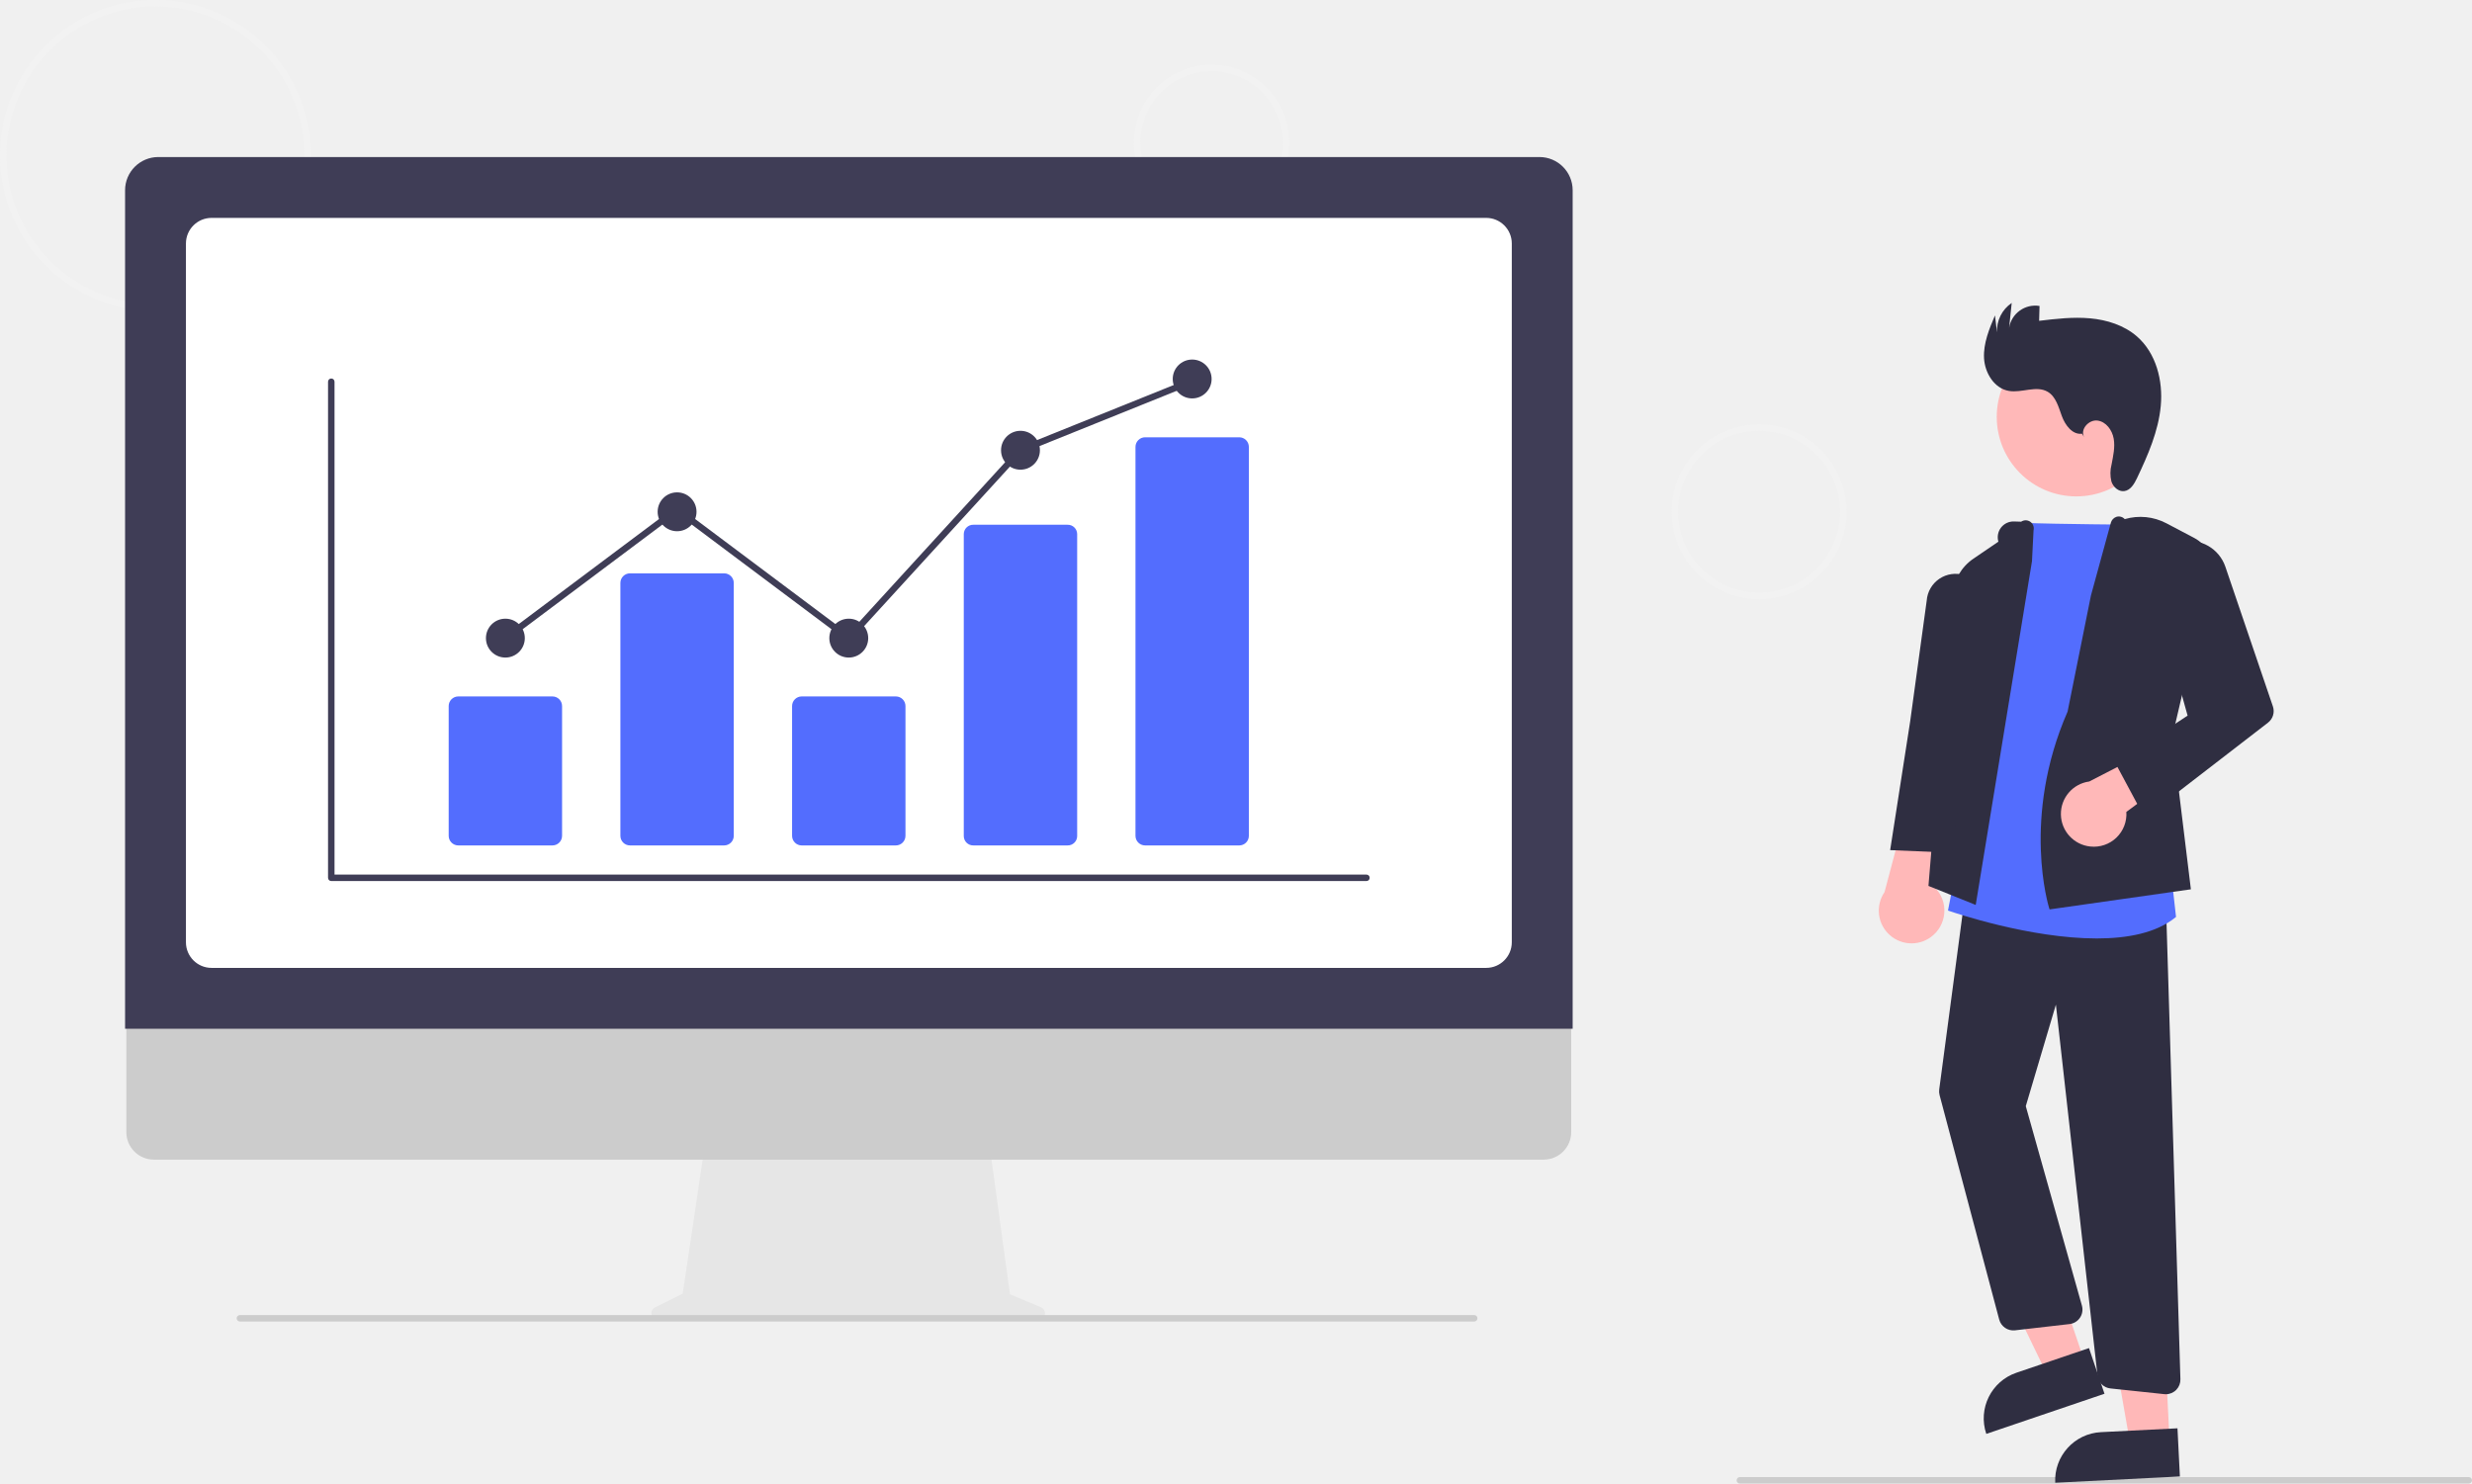
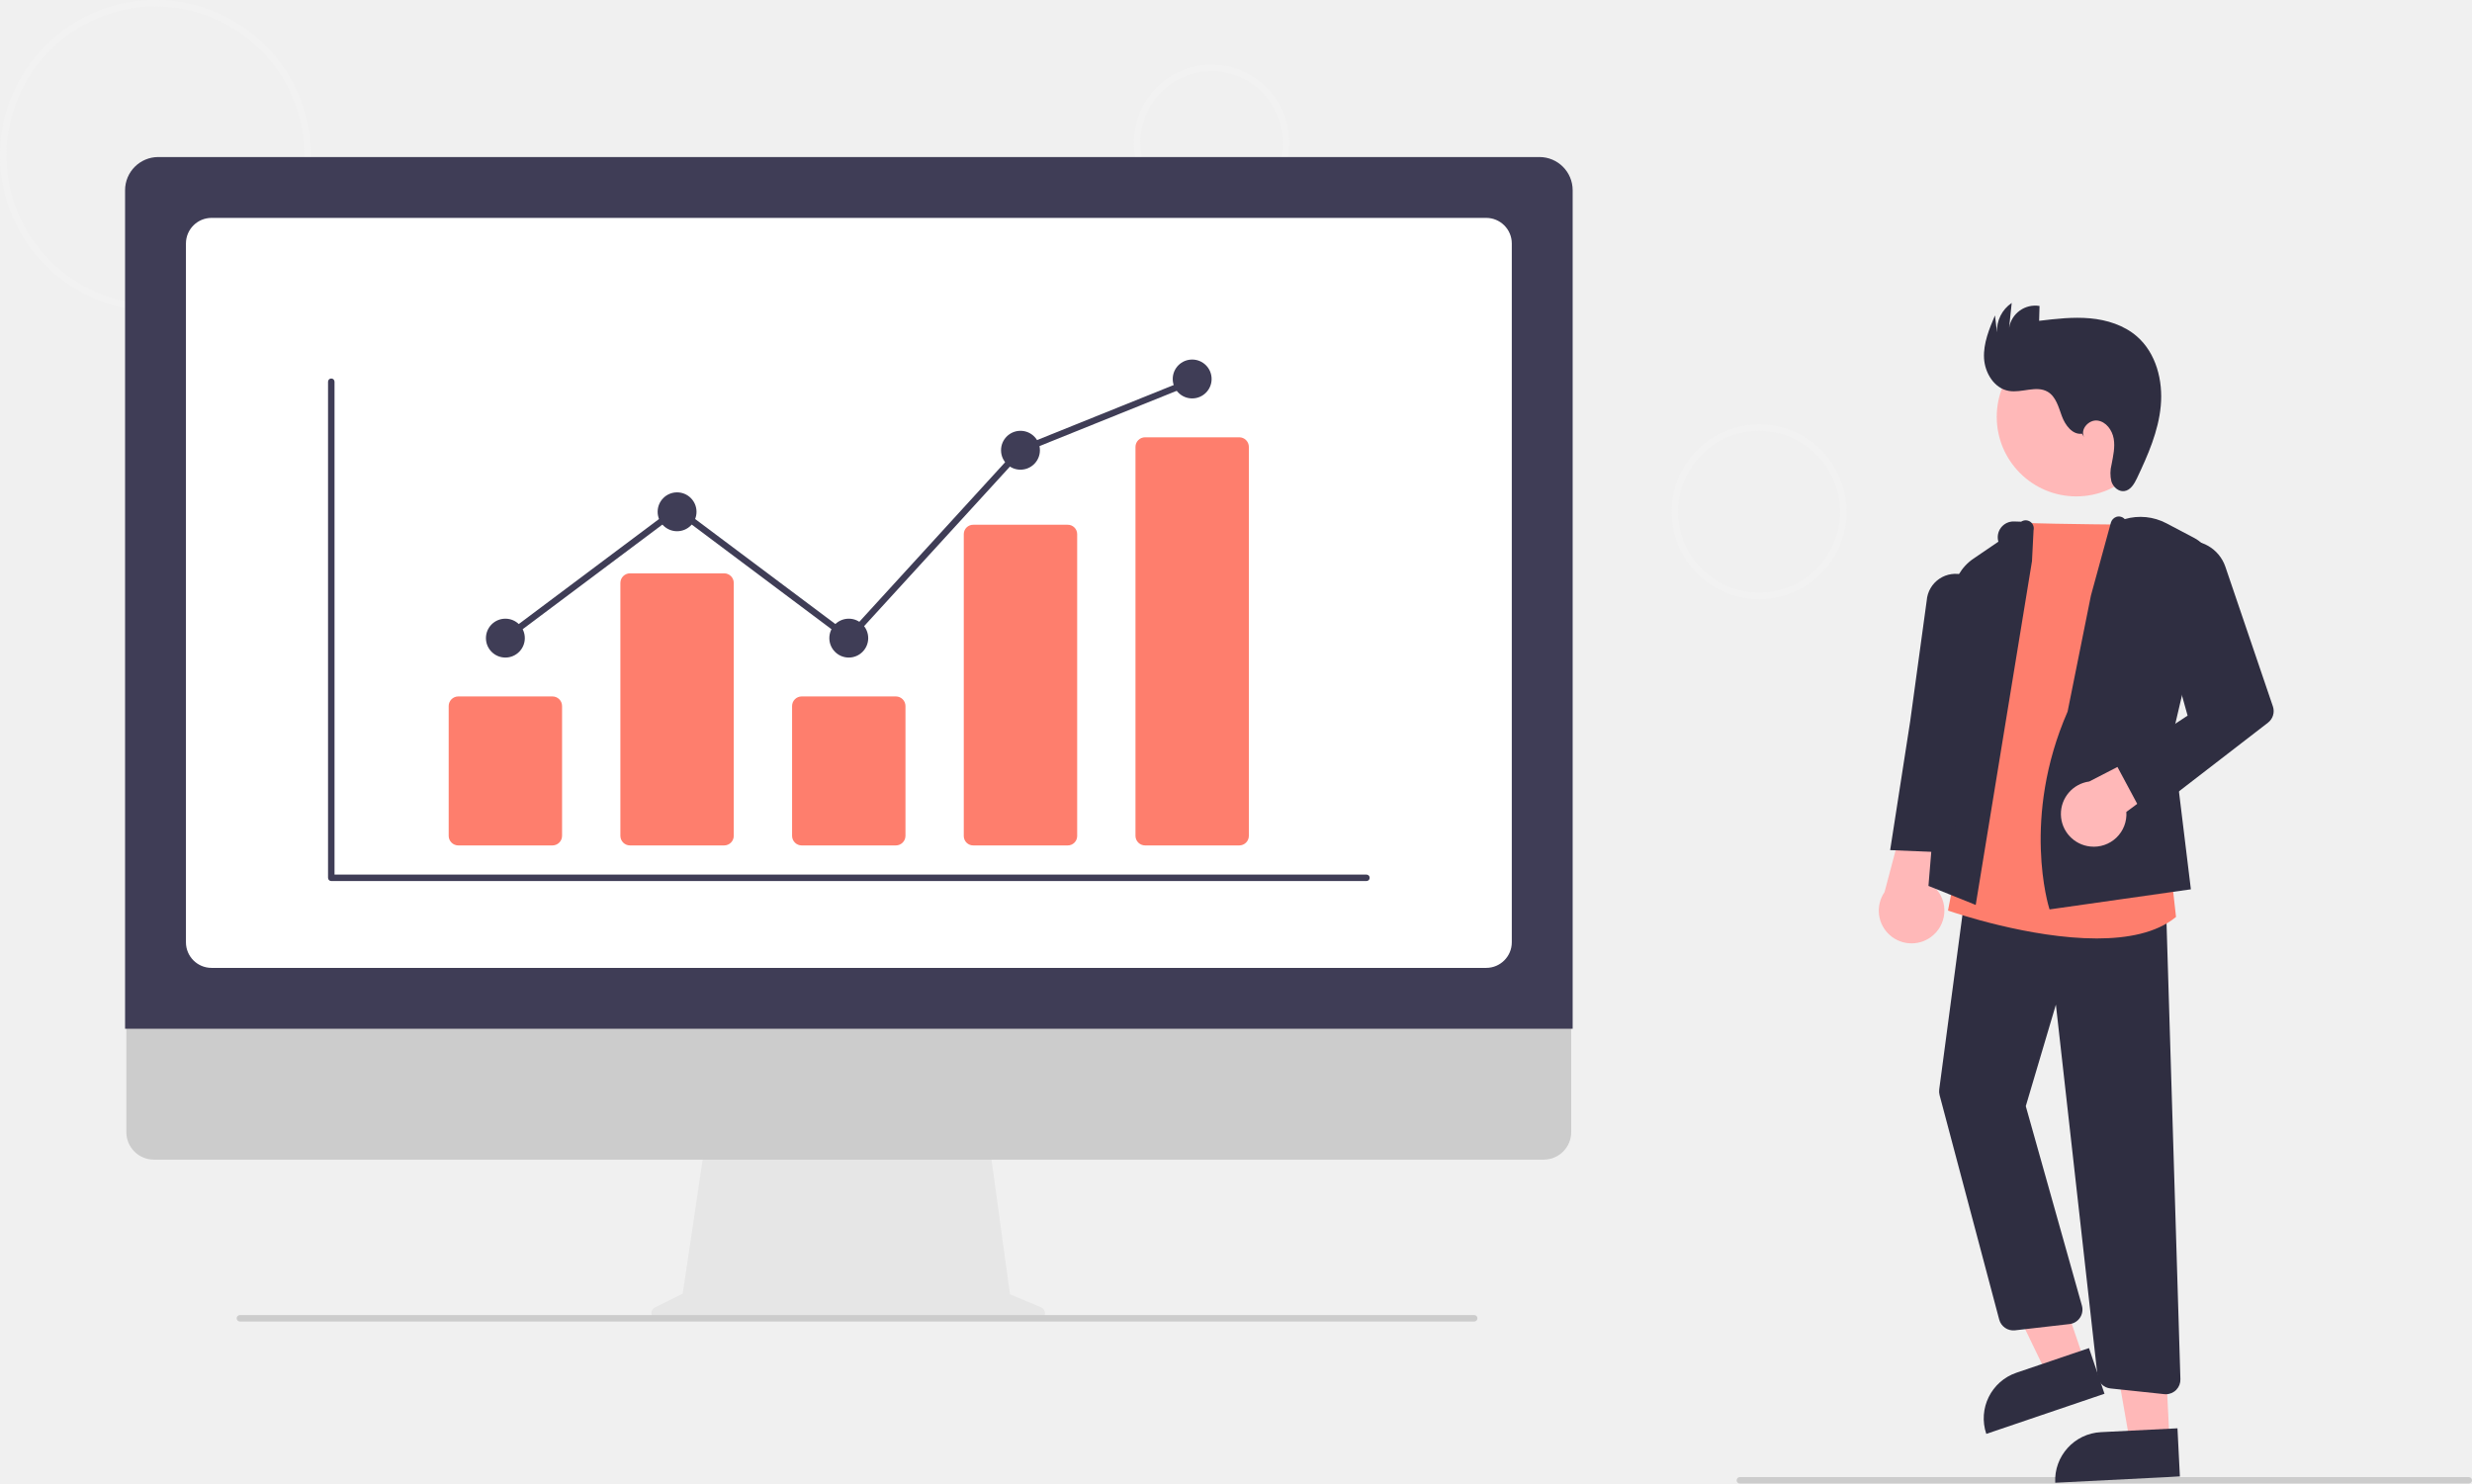
<svg xmlns="http://www.w3.org/2000/svg" data-name="Layer 1" width="763.057" height="458" viewBox="0 0 763.057 458">
  <path d="M266.472,317a48,48,0,1,1,48-48A48.054,48.054,0,0,1,266.472,317Zm0-94a46,46,0,1,0,46,46A46.052,46.052,0,0,0,266.472,223Z" transform="translate(-218.4715 -221)" fill="#f2f2f2" />
  <path d="M592.472,289a24,24,0,1,1,24-24A24.027,24.027,0,0,1,592.472,289Zm0-46a22,22,0,1,0,22,22A22.025,22.025,0,0,0,592.472,243Z" transform="translate(-218.4715 -221)" fill="#f2f2f2" />
  <path d="M761.472,406a27,27,0,1,1,27-27A27.031,27.031,0,0,1,761.472,406Zm0-52a25,25,0,1,0,25,25A25.028,25.028,0,0,0,761.472,354Z" transform="translate(-218.4715 -221)" fill="#f2f2f2" />
  <path d="M980.528,679h-225a1,1,0,0,1,0-2h225a1,1,0,0,1,0,2Z" transform="translate(-218.4715 -221)" fill="#ccc" />
  <circle cx="640.917" cy="128.686" r="24.561" fill="#ffb8b8" />
  <polygon points="643.465 420.343 631.857 424.285 611.124 381.386 628.257 375.567 643.465 420.343" fill="#ffb8b8" />
  <path d="M843.072,642.981h23.644a0,0,0,0,1,0,0v14.887a0,0,0,0,1,0,0H828.185a0,0,0,0,1,0,0v0A14.887,14.887,0,0,1,843.072,642.981Z" transform="translate(-382.6317 86.1046) rotate(-18.76035)" fill="#2f2e41" />
  <polygon points="669.694 444.575 657.45 445.19 649.249 398.255 667.321 397.346 669.694 444.575" fill="#ffb8b8" />
  <path d="M867.368,662.902h23.644a0,0,0,0,1,0,0v14.887a0,0,0,0,1,0,0H852.481a0,0,0,0,1,0,0v0A14.887,14.887,0,0,1,867.368,662.902Z" transform="translate(-251.0201 -176.3984) rotate(-2.87712)" fill="#2f2e41" />
  <path d="M815.3,509.63a10.056,10.056,0,0,0-.468-15.412l11.674-33.774-17.992,4.598L800.188,496.409a10.11,10.11,0,0,0,15.113,13.221Z" transform="translate(-218.4715 -221)" fill="#ffb8b8" />
  <path d="M887.021,651.424a4.544,4.544,0,0,1-.474-.025l-16.621-1.76a4.472,4.472,0,0,1-3.998-3.974L853.084,531.155l-9.294,31.335,17.329,61.583a4.5,4.5,0,0,1-3.818,5.689l-16.848,1.937a4.523,4.523,0,0,1-4.863-3.315l-18.409-69.303a4.482,4.482,0,0,1-.111-1.748l8.274-62.199,61.714,4.949,4.462,146.703a4.5,4.5,0,0,1-4.498,4.638Z" transform="translate(-218.4715 -221)" fill="#2f2e41" />
-   <path d="M865.688,510.719c-20.676,0-44.084-7.989-45.502-8.479l-.41-.142L843.101,382.413l.429.018c9.244.375,34.469.567,34.723.569l.453.003,9.723,105.619,1.738,15.449-.213.172C884.006,509.052,875.132,510.719,865.688,510.719Z" transform="translate(-218.4715 -221)" fill="#536dfe" />
+   <path d="M865.688,510.719c-20.676,0-44.084-7.989-45.502-8.479l-.41-.142L843.101,382.413l.429.018c9.244.375,34.469.567,34.723.569l.453.003,9.723,105.619,1.738,15.449-.213.172C884.006,509.052,875.132,510.719,865.688,510.719Z" transform="translate(-218.4715 -221)" fill="#fe7e6d" />
  <path d="M828.336,500.375,813.747,494.499l7.436-89.944a14.856,14.856,0,0,1,6.474-11.104l7.677-5.225v0a4.868,4.868,0,0,1,4.827-6.24l2.199.071a2.5,2.5,0,0,1,3.827,2.661l-.483,9.529Z" transform="translate(-218.4715 -221)" fill="#2f2e41" />
  <path d="M820.974,484.251l-19.049-.802,6.171-39.692,5.113-37.349a8.924,8.924,0,0,1,11.578-7.846h0a8.917,8.917,0,0,1,6.174,9.647l-5.18,40.467Z" transform="translate(-218.4715 -221)" fill="#2f2e41" />
  <path d="M851.136,501.751l-.129-.401c-.088-.274-8.673-27.812,5.691-60.672l7.203-35.826,6.156-22.495a2.689,2.689,0,0,1,1.631-1.773,2.477,2.477,0,0,1,2.649.68l0,0a17.198,17.198,0,0,1,12.86,1.286l8.645,4.554a9.815,9.815,0,0,1,4.982,10.923l-11.815,50.423,5.744,47.097Z" transform="translate(-218.4715 -221)" fill="#2f2e41" />
  <path d="M863.716,482.338a10.056,10.056,0,0,0,11.118-10.684l26.756-19.821-9.353-4.434-28.851,14.862a10.11,10.11,0,0,0,.33,20.077Z" transform="translate(-218.4715 -221)" fill="#ffb8b8" />
  <path d="M880.491,473.465l-9.037-16.869,22.287-14.668-10.876-39.01A11.795,11.795,0,0,1,891.895,388.187h0a11.827,11.827,0,0,1,13.5,7.764l14.675,43.135a4.499,4.499,0,0,1-1.512,5.013Z" transform="translate(-218.4715 -221)" fill="#2f2e41" />
  <path d="M861.127,354.895c-2.944.383-5.165-2.629-6.195-5.414s-1.815-6.027-4.375-7.531c-3.497-2.055-7.972.417-11.971-.261-4.516-.766-7.453-5.552-7.683-10.127s1.591-8.975,3.377-13.194l.624,5.242a10.396,10.396,0,0,1,4.543-9.087l-.804,7.692a8.164,8.164,0,0,1,9.392-6.756l-.127,4.583c5.216-.62,10.479-1.241,15.711-.769s10.5,2.128,14.466,5.574c5.932,5.154,8.098,13.641,7.371,21.465s-3.957,15.175-7.323,22.275c-.847,1.787-2.018,3.802-3.982,4.03-1.765.204-3.379-1.271-3.928-2.96a10.73,10.73,0,0,1,.048-5.271c.496-2.637,1.122-5.333.655-7.976s-2.368-5.254-5.032-5.578-5.39,2.721-4.109,5.079Z" transform="translate(-218.4715 -221)" fill="#2f2e41" />
  <path d="M539.781,624.577l-9.561-4.026-6.559-47.928H436.322l-7.109,47.732-8.554,4.277a2.031,2.031,0,0,0,.908,3.848H538.994A2.031,2.031,0,0,0,539.781,624.577Z" transform="translate(-218.4715 -221)" fill="#e6e6e6" />
  <path d="M694.991,579h-429.038a8.5,8.5,0,0,1-8.481-8.5V510h446v60.5A8.5,8.5,0,0,1,694.991,579Z" transform="translate(-218.4715 -221)" fill="#ccc" />
  <path d="M703.92,538.594H257.08V279.727a10.258,10.258,0,0,1,10.247-10.247H693.673A10.259,10.259,0,0,1,703.92,279.727Z" transform="translate(-218.4715 -221)" fill="#3f3d56" />
  <path d="M677.232,519.805H283.768a7.908,7.908,0,0,1-7.9-7.899V296.168a7.909,7.909,0,0,1,7.9-7.9H677.232a7.909,7.909,0,0,1,7.9,7.9v215.737A7.908,7.908,0,0,1,677.232,519.805Z" transform="translate(-218.4715 -221)" fill="#fff" />
  <path d="M673.528,628.98h-381a1,1,0,0,1,0-2h381a1,1,0,0,1,0,2Z" transform="translate(-218.4715 -221)" fill="#ccc" />
  <path d="M640.268,493H320.732a1,1,0,0,1-1-1V338.847a1,1,0,0,1,2,0V491h318.535a1,1,0,0,1,0,2Z" transform="translate(-218.4715 -221)" fill="#3f3d56" />
-   <path d="M389.003,482H359.94a2.972,2.972,0,0,1-2.969-2.968V438.968A2.972,2.972,0,0,1,359.94,436h29.063a2.972,2.972,0,0,1,2.969,2.968v40.063A2.972,2.972,0,0,1,389.003,482Z" transform="translate(-218.4715 -221)" fill="#536dfe" />
-   <path d="M442.003,482H412.94a2.972,2.972,0,0,1-2.969-2.968V400.968A2.972,2.972,0,0,1,412.94,398h29.063a2.972,2.972,0,0,1,2.969,2.968v78.063A2.972,2.972,0,0,1,442.003,482Z" transform="translate(-218.4715 -221)" fill="#536dfe" />
-   <path d="M495.003,482H465.94a2.972,2.972,0,0,1-2.969-2.968V438.968A2.972,2.972,0,0,1,465.94,436h29.063a2.972,2.972,0,0,1,2.969,2.968v40.063A2.972,2.972,0,0,1,495.003,482Z" transform="translate(-218.4715 -221)" fill="#536dfe" />
-   <path d="M548.003,482H518.94a2.907,2.907,0,0,1-2.969-2.834V385.834A2.907,2.907,0,0,1,518.94,383h29.063a2.907,2.907,0,0,1,2.969,2.834v93.332A2.907,2.907,0,0,1,548.003,482Z" transform="translate(-218.4715 -221)" fill="#536dfe" />
-   <path d="M601.003,482H571.94a2.972,2.972,0,0,1-2.969-2.968V358.968A2.972,2.972,0,0,1,571.94,356h29.063a2.972,2.972,0,0,1,2.969,2.968V479.032A2.972,2.972,0,0,1,601.003,482Z" transform="translate(-218.4715 -221)" fill="#536dfe" />
+   <path d="M389.003,482H359.94a2.972,2.972,0,0,1-2.969-2.968V438.968A2.972,2.972,0,0,1,359.94,436h29.063a2.972,2.972,0,0,1,2.969,2.968v40.063A2.972,2.972,0,0,1,389.003,482Z" transform="translate(-218.4715 -221)" fill="#fe7e6d" />
+   <path d="M442.003,482H412.94a2.972,2.972,0,0,1-2.969-2.968V400.968A2.972,2.972,0,0,1,412.94,398h29.063a2.972,2.972,0,0,1,2.969,2.968v78.063A2.972,2.972,0,0,1,442.003,482Z" transform="translate(-218.4715 -221)" fill="#fe7e6d" />
+   <path d="M495.003,482H465.94a2.972,2.972,0,0,1-2.969-2.968V438.968A2.972,2.972,0,0,1,465.94,436h29.063a2.972,2.972,0,0,1,2.969,2.968v40.063A2.972,2.972,0,0,1,495.003,482Z" transform="translate(-218.4715 -221)" fill="#fe7e6d" />
+   <path d="M548.003,482H518.94a2.907,2.907,0,0,1-2.969-2.834V385.834A2.907,2.907,0,0,1,518.94,383h29.063a2.907,2.907,0,0,1,2.969,2.834v93.332A2.907,2.907,0,0,1,548.003,482Z" transform="translate(-218.4715 -221)" fill="#fe7e6d" />
+   <path d="M601.003,482H571.94a2.972,2.972,0,0,1-2.969-2.968V358.968A2.972,2.972,0,0,1,571.94,356h29.063a2.972,2.972,0,0,1,2.969,2.968V479.032A2.972,2.972,0,0,1,601.003,482Z" transform="translate(-218.4715 -221)" fill="#fe7e6d" />
  <circle cx="156" cy="197" r="6" fill="#3f3d56" />
  <circle cx="209" cy="158" r="6" fill="#3f3d56" />
  <circle cx="262" cy="197" r="6" fill="#3f3d56" />
  <circle cx="315" cy="139" r="6" fill="#3f3d56" />
  <circle cx="368" cy="117" r="6" fill="#3f3d56" />
  <polygon points="262.126 198.344 209 158.552 156.6 197.8 155.4 196.2 209 156.053 261.874 195.656 314.415 138.158 314.626 138.072 367.626 116.718 368.374 118.573 315.585 139.842 262.126 198.344" fill="#3f3d56" />
</svg>
